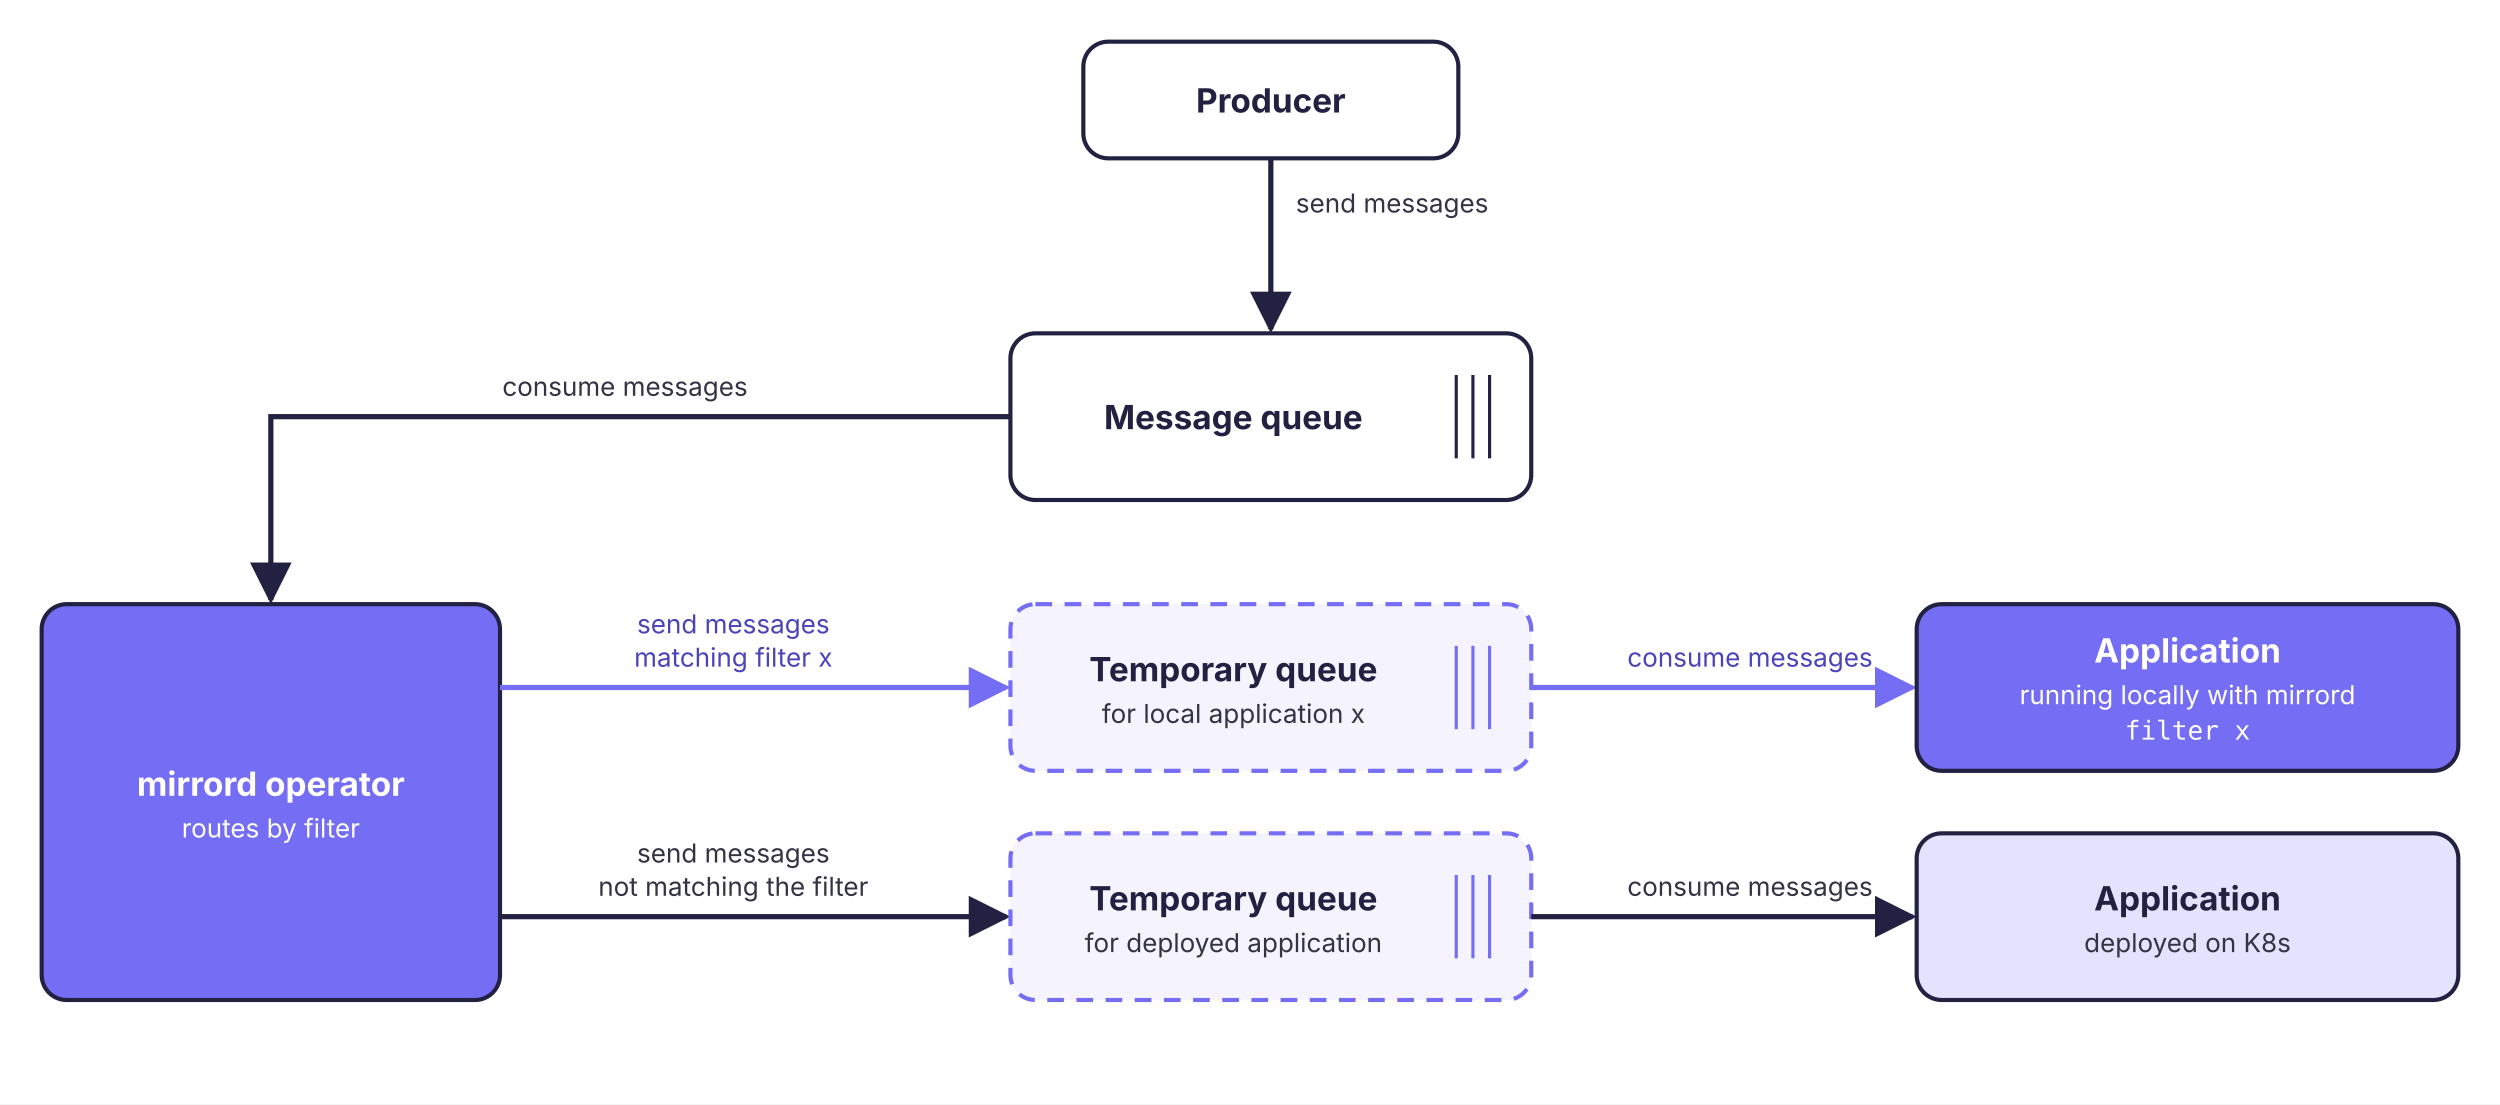
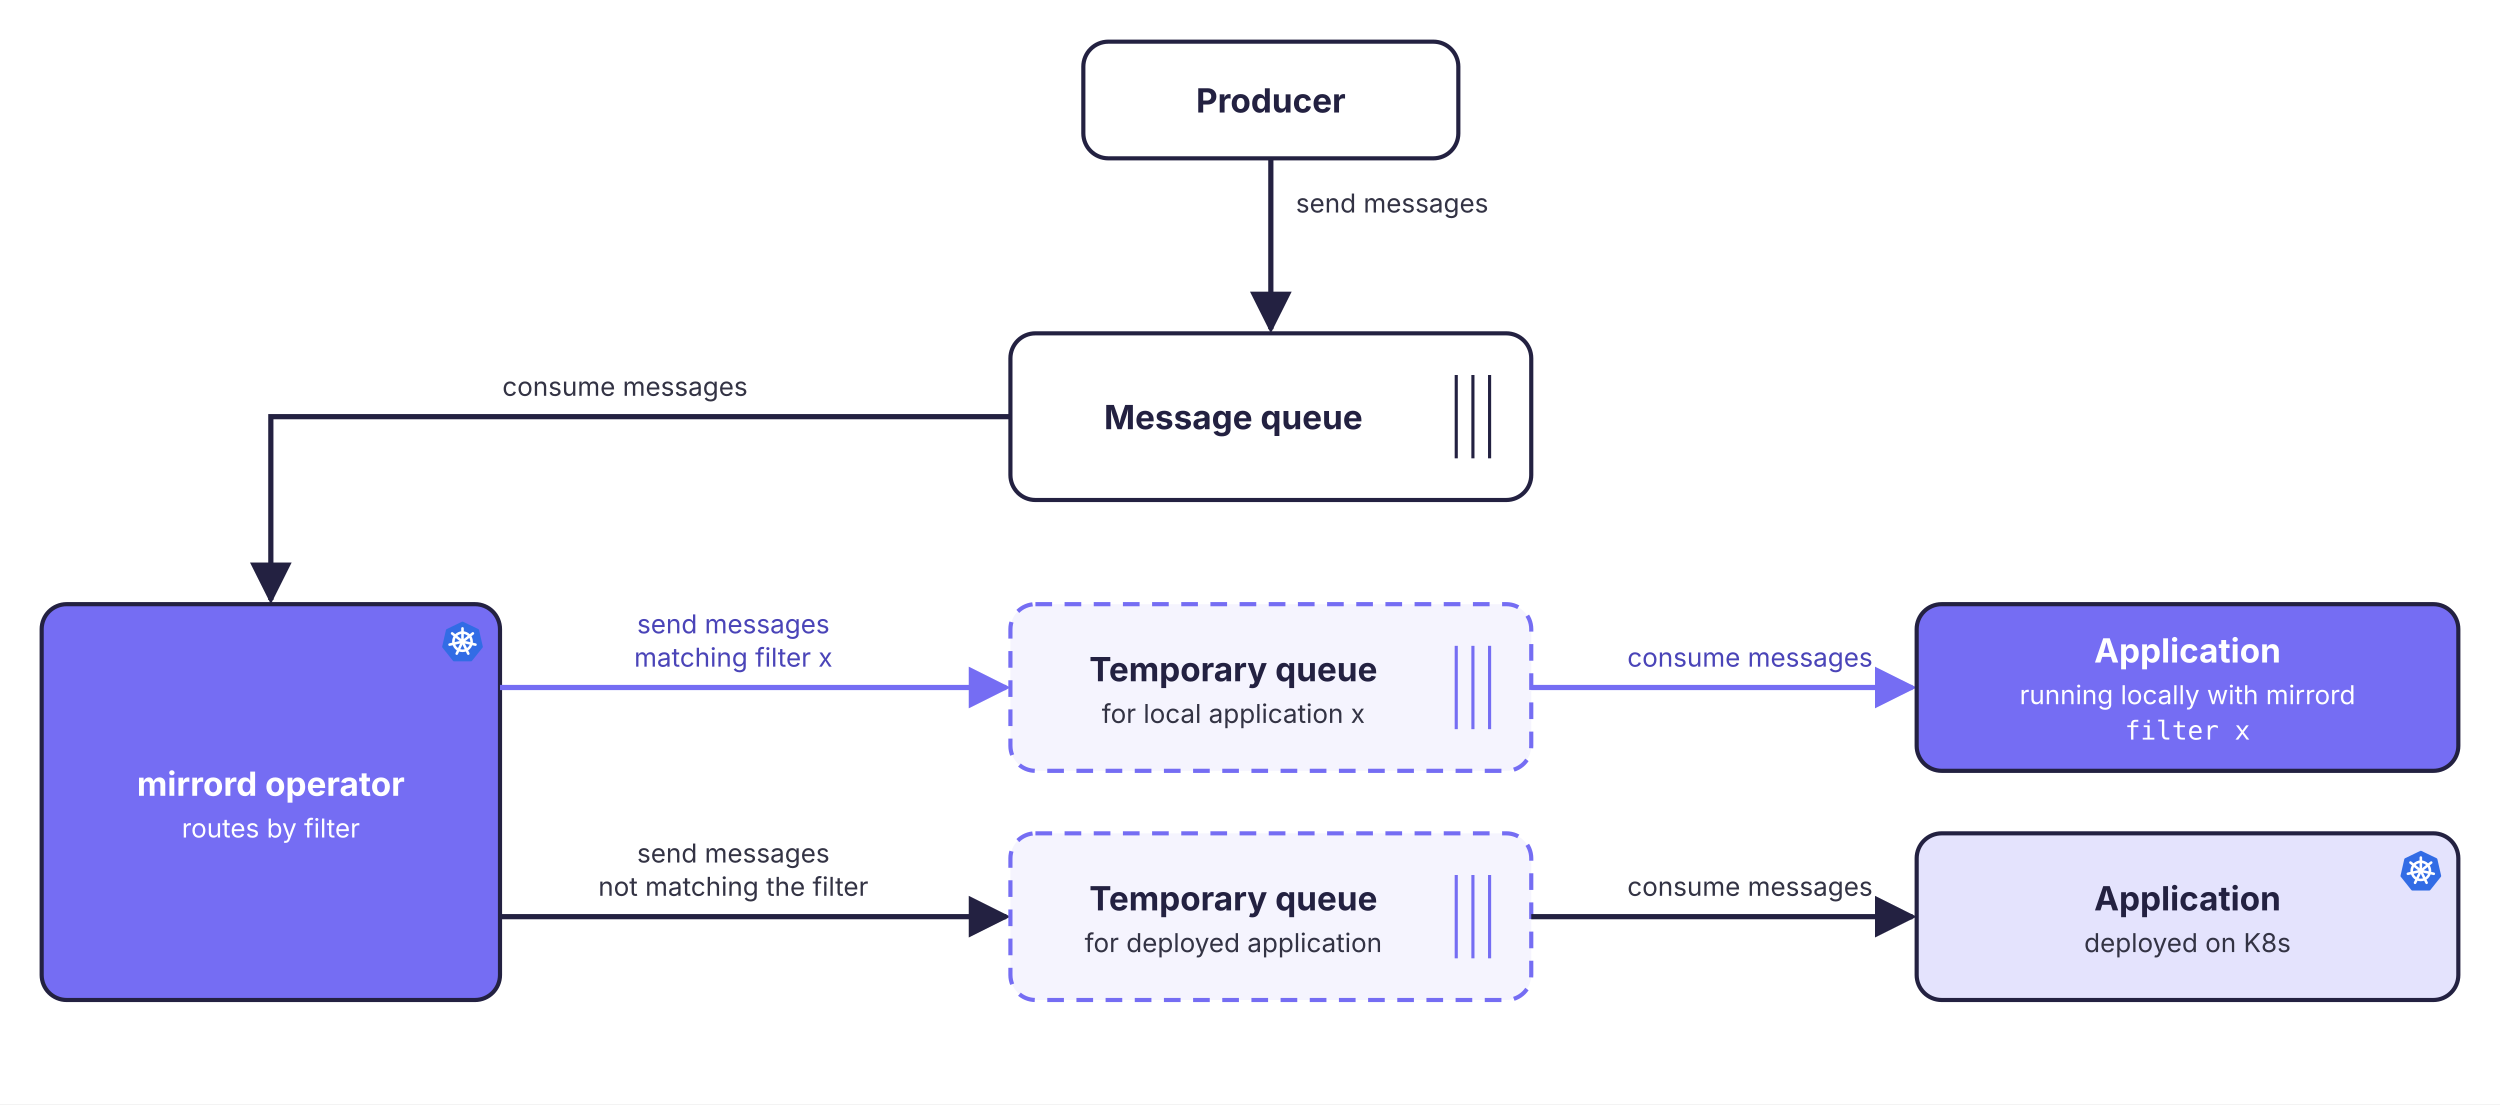
<svg xmlns="http://www.w3.org/2000/svg" viewBox="0 0 1200 530" width="1200" height="530" font-family="Inter, Helvetica, Arial, sans-serif" role="img" aria-labelledby="t d">
  <defs>
    <marker id="arrow" viewBox="0 0 10 10" refX="9" refY="5" markerWidth="8" markerHeight="8" orient="auto-start-reverse">
      <path d="M0 0 L10 5 L0 10 z" fill="#232141" />
    </marker>
    <marker id="arrow-purple" viewBox="0 0 10 10" refX="9" refY="5" markerWidth="8" markerHeight="8" orient="auto-start-reverse">
      <path d="M0 0 L10 5 L0 10 z" fill="#756DF3" />
    </marker>
+     <symbol id="k8s" viewBox="0 0 32 32">
+       <polygon points="16.00,1.60 27.73,7.25 30.62,19.94 22.51,30.11 9.49,30.11 1.38,19.94 4.27,7.25" fill="#326CE5" stroke="#326CE5" stroke-width="2" stroke-linejoin="round" />
+       <g fill="none" stroke="#ffffff" stroke-width="2" stroke-linecap="round">
+         <circle cx="16" cy="16" r="7" />
+         <line x1="16.00" y1="13.40" x2="16.00" y2="5.80" />
+         <line x1="18.03" y1="14.38" x2="23.97" y2="9.64" />
+         <line x1="18.53" y1="16.58" x2="25.94" y2="18.27" />
+         <line x1="17.13" y1="18.34" x2="20.43" y2="25.19" />
+         <line x1="14.87" y1="18.34" x2="11.57" y2="25.19" />
+         <line x1="13.47" y1="16.58" x2="6.06" y2="18.27" />
+         <line x1="13.97" y1="14.38" x2="8.03" y2="9.64" />
+       </g>
+       <circle cx="16" cy="16" r="2.4" fill="#ffffff" />
+     </symbol>
  </defs>
  <rect x="0" y="0" width="1200" height="530" fill="#ffffff" />
  <rect x="520" y="20" width="180" height="56" rx="12" fill="#ffffff" stroke="#232141" stroke-width="2" />
  <text x="610" y="54" font-size="16" font-weight="700" fill="#232141" text-anchor="middle">Producer</text>
  <line x1="610" y1="76" x2="610" y2="158" stroke="#232141" stroke-width="2.5" marker-end="url(#arrow)" />
  <text x="622" y="102" font-size="12.5" fill="#333344" text-anchor="start">send messages</text>
  <rect x="485" y="160" width="250" height="80" rx="12" fill="#ffffff" stroke="#232141" stroke-width="2" />
  <line x1="699" y1="180" x2="699" y2="220" stroke="#232141" stroke-width="1.5" />
  <line x1="707" y1="180" x2="707" y2="220" stroke="#232141" stroke-width="1.5" />
  <line x1="715" y1="180" x2="715" y2="220" stroke="#232141" stroke-width="1.5" />
  <text x="592" y="206" font-size="16" font-weight="700" fill="#232141" text-anchor="middle">Message queue</text>
  <polyline points="485,200 130,200 130,288" fill="none" stroke="#232141" stroke-width="2.5" marker-end="url(#arrow)" />
  <text x="300" y="190" font-size="12.5" fill="#333344" text-anchor="middle">consume messages</text>
  <rect x="20" y="290" width="220" height="190" rx="12" fill="#756DF3" stroke="#232141" stroke-width="2" />
  <text x="130" y="382" font-size="16" font-weight="700" fill="#ffffff" text-anchor="middle">mirrord operator</text>
  <text x="130" y="402" font-size="12.5" fill="#ffffff" text-anchor="middle">routes by filter</text>
  <line x1="240" y1="330" x2="483" y2="330" stroke="#756DF3" stroke-width="2.5" marker-end="url(#arrow-purple)" />
  <text x="352" y="304" font-size="12.5" fill="#4a44b8" text-anchor="middle">send messages</text>
  <text x="352" y="320" font-size="12.5" fill="#4a44b8" text-anchor="middle">matching filter x</text>
  <rect x="485" y="290" width="250" height="80" rx="12" fill="#F5F4FE" stroke="#756DF3" stroke-width="2" stroke-dasharray="8 6" />
  <line x1="699" y1="310" x2="699" y2="350" stroke="#756DF3" stroke-width="1.5" />
  <line x1="707" y1="310" x2="707" y2="350" stroke="#756DF3" stroke-width="1.5" />
  <line x1="715" y1="310" x2="715" y2="350" stroke="#756DF3" stroke-width="1.5" />
  <text x="592" y="327" font-size="16" font-weight="700" fill="#232141" text-anchor="middle">Temporary queue</text>
  <text x="592" y="347" font-size="12.5" fill="#333344" text-anchor="middle">for local application x</text>
  <line x1="735" y1="330" x2="918" y2="330" stroke="#756DF3" stroke-width="2.5" marker-end="url(#arrow-purple)" />
  <text x="840" y="320" font-size="12.5" fill="#4a44b8" text-anchor="middle">consume messages</text>
  <rect x="920" y="290" width="260" height="80" rx="12" fill="#756DF3" stroke="#232141" stroke-width="2" />
  <text x="1050" y="318" font-size="16" font-weight="700" fill="#ffffff" text-anchor="middle">Application</text>
  <text x="1050" y="338" font-size="12.5" fill="#ffffff" text-anchor="middle">running locally with mirrord</text>
  <text x="1050" y="355" font-size="12.5" font-family="Menlo, Consolas, monospace" fill="#ffffff" text-anchor="middle">filter x</text>
  <line x1="240" y1="440" x2="483" y2="440" stroke="#232141" stroke-width="2.5" marker-end="url(#arrow)" />
  <text x="352" y="414" font-size="12.5" fill="#333344" text-anchor="middle">send messages</text>
  <text x="352" y="430" font-size="12.5" fill="#333344" text-anchor="middle">not matching the filter</text>
  <rect x="485" y="400" width="250" height="80" rx="12" fill="#F5F4FE" stroke="#756DF3" stroke-width="2" stroke-dasharray="8 6" />
  <line x1="699" y1="420" x2="699" y2="460" stroke="#756DF3" stroke-width="1.5" />
  <line x1="707" y1="420" x2="707" y2="460" stroke="#756DF3" stroke-width="1.5" />
  <line x1="715" y1="420" x2="715" y2="460" stroke="#756DF3" stroke-width="1.5" />
  <text x="592" y="437" font-size="16" font-weight="700" fill="#232141" text-anchor="middle">Temporary queue</text>
  <text x="592" y="457" font-size="12.5" fill="#333344" text-anchor="middle">for deployed application</text>
  <line x1="735" y1="440" x2="918" y2="440" stroke="#232141" stroke-width="2.5" marker-end="url(#arrow)" />
  <text x="840" y="430" font-size="12.5" fill="#333344" text-anchor="middle">consume messages</text>
  <rect x="920" y="400" width="260" height="80" rx="12" fill="#E4E3FD" stroke="#232141" stroke-width="2" />
  <text x="1050" y="437" font-size="16" font-weight="700" fill="#232141" text-anchor="middle">Application</text>
  <text x="1050" y="457" font-size="12.5" fill="#333344" text-anchor="middle">deployed on K8s</text>
+   <use href="#k8s" x="212" y="298" width="20" height="20" />
+   <use href="#k8s" x="1152" y="408" width="20" height="20" />
</svg>
